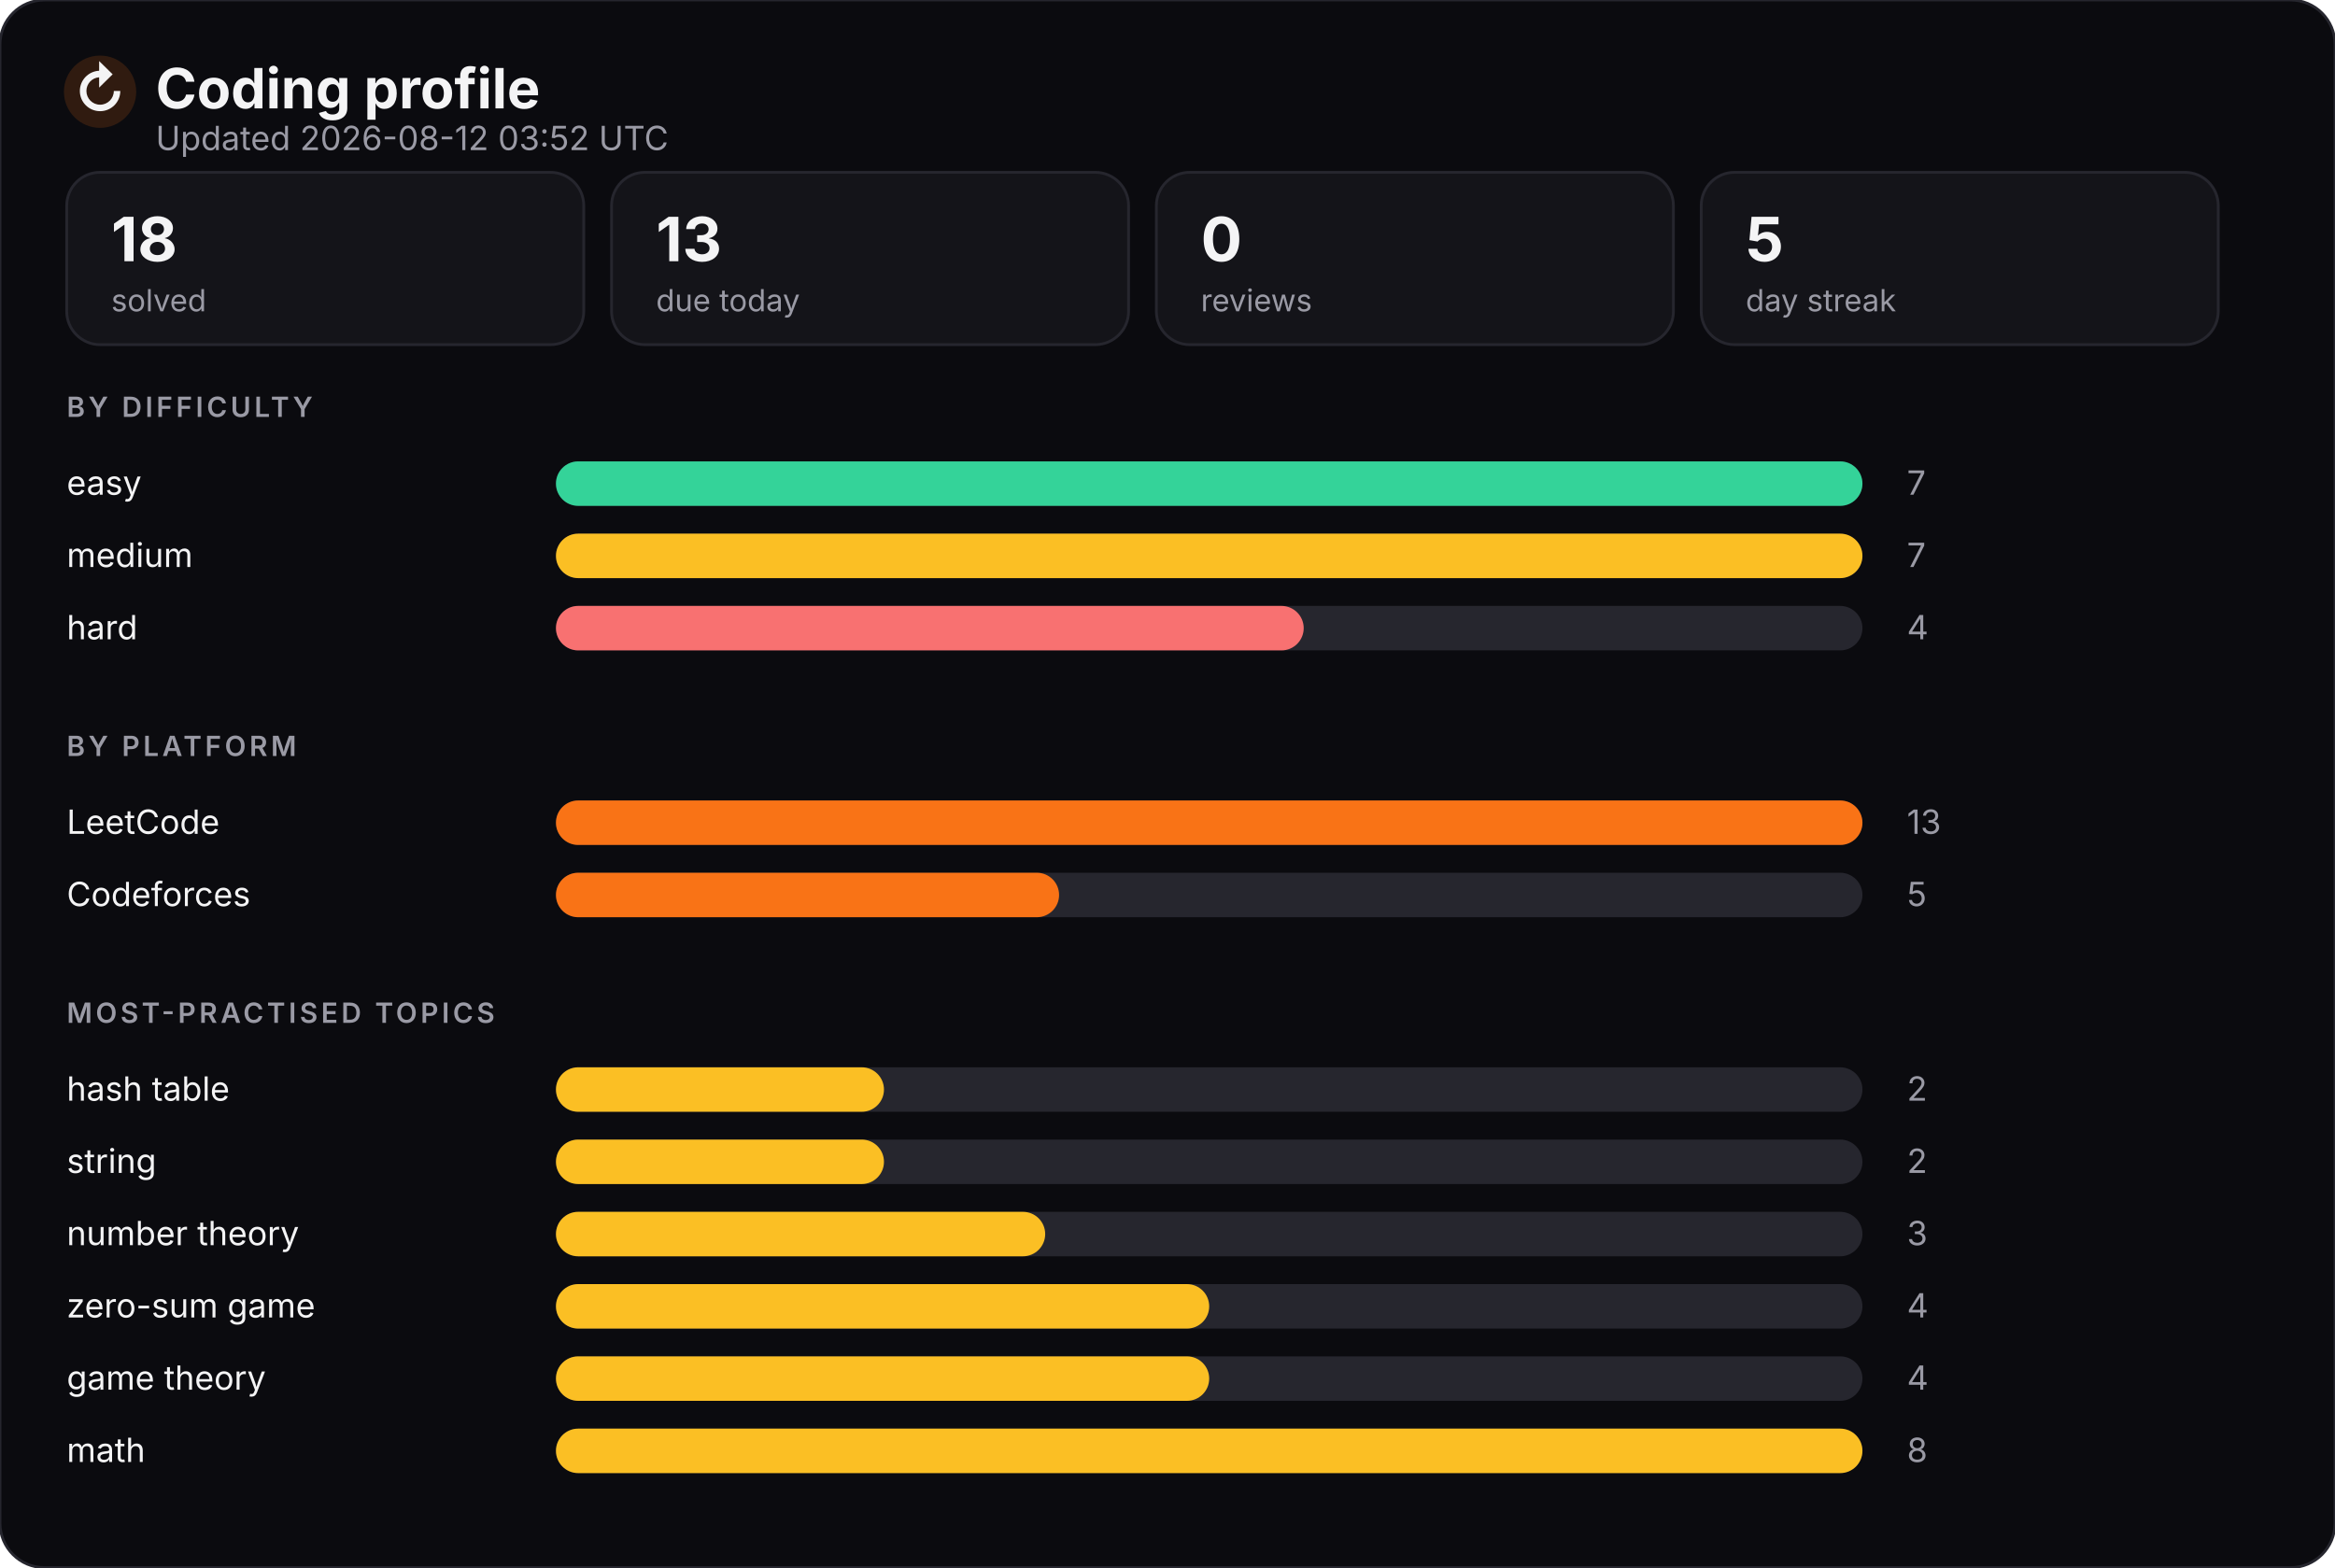
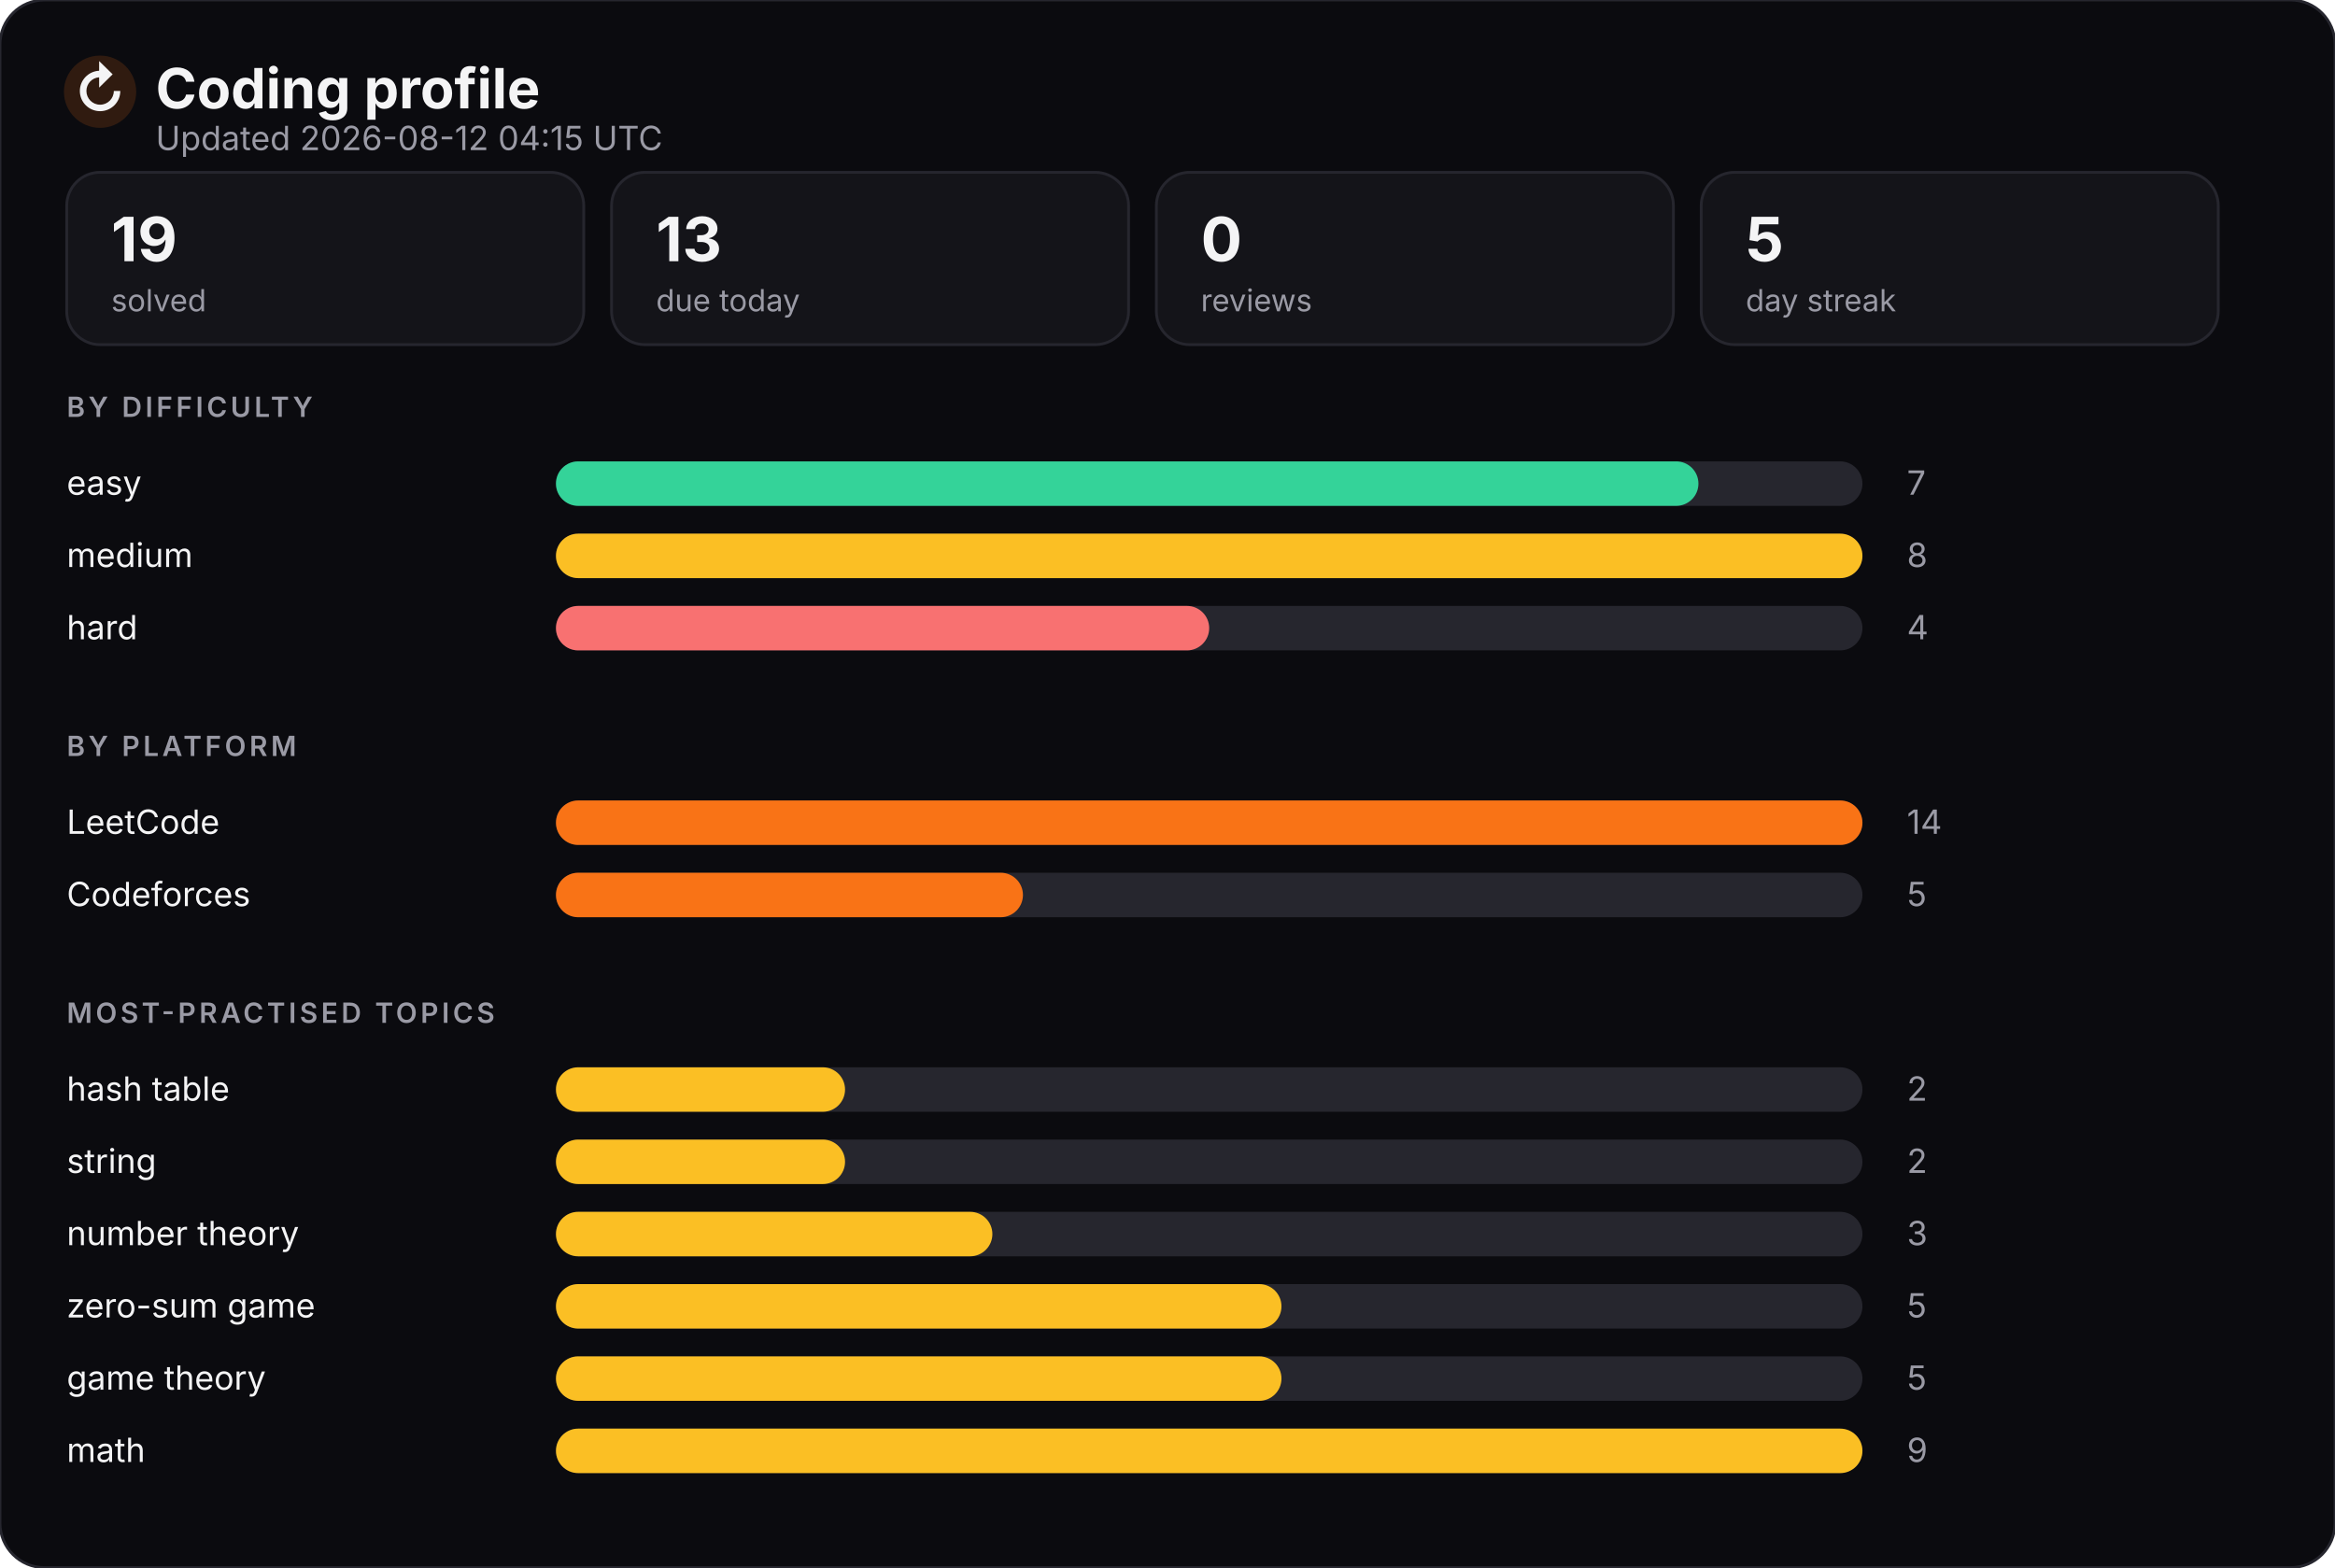
<svg xmlns="http://www.w3.org/2000/svg" width="840" height="564" viewBox="0 0 840 564" role="img" aria-label="Coding profile">
  <style>
    text { font-family: -apple-system, BlinkMacSystemFont, "Segoe UI", Inter, sans-serif; }
    .title { fill: #f4f4f5; font-size: 20px; font-weight: 700; }
    .subtitle { fill: #9a9aa5; font-size: 12px; }
    .section { fill: #9a9aa5; font-size: 10px; letter-spacing: 0.12em; font-weight: 600; }
    .label { fill: #f4f4f5; font-size: 12px; }
    .value { fill: #9a9aa5; font-size: 12px; }
    .tileValue { fill: #f4f4f5; font-size: 22px; font-weight: 700; }
    .tileLabel { fill: #9a9aa5; font-size: 11px; }

    .bar { transform-origin: 200px center; animation: grow 900ms cubic-bezier(.2,.8,.2,1) both; }
    .tile { animation: rise 600ms cubic-bezier(.2,.8,.2,1) both; }
    @keyframes grow { from { transform: scaleX(0); } to { transform: scaleX(1); } }
    @keyframes rise { from { opacity: 0; transform: translateY(6px); } to { opacity: 1; transform: none; } }
    @media (prefers-reduced-motion: reduce) {
      .bar, .tile { animation: none; }
    }
  </style>
  <rect width="840" height="564" rx="16" fill="#0b0b0f" stroke="#26262e" />
  <circle cx="36" cy="33" r="13" fill="#f97316" opacity="0.16" />
  <text x="36" y="40" class="title" fill="#f97316" text-anchor="middle">↻</text>
  <text x="56" y="39" class="title">Coding profile</text>
-   <text x="56" y="54" class="subtitle">Updated 2026-08-12 03:52 UTC</text>
+   <text x="56" y="54" class="subtitle">Updated 2026-08-12 04:15 UTC</text>
  <g class="tile" style="animation-delay:0s">
    <rect x="24" y="62" width="186" height="62" rx="12" fill="#141419" stroke="#26262e" />
-     <text x="40" y="94" class="tileValue">18</text>
+     <text x="40" y="94" class="tileValue">19</text>
    <text x="40" y="112" class="tileLabel">solved</text>
  </g>
  <g class="tile" style="animation-delay:0.06s">
    <rect x="220" y="62" width="186" height="62" rx="12" fill="#141419" stroke="#26262e" />
    <text x="236" y="94" class="tileValue">13</text>
    <text x="236" y="112" class="tileLabel">due today</text>
  </g>
  <g class="tile" style="animation-delay:0.12s">
    <rect x="416" y="62" width="186" height="62" rx="12" fill="#141419" stroke="#26262e" />
    <text x="432" y="94" class="tileValue">0</text>
    <text x="432" y="112" class="tileLabel">reviews</text>
  </g>
  <g class="tile" style="animation-delay:0.18s">
    <rect x="612" y="62" width="186" height="62" rx="12" fill="#141419" stroke="#26262e" />
    <text x="628" y="94" class="tileValue">5</text>
    <text x="628" y="112" class="tileLabel">day streak</text>
  </g>
  <text x="24" y="150" class="section">BY DIFFICULTY</text>
  <text x="24" y="178" class="label">easy</text>
  <rect x="200" y="166" width="470" height="16" rx="8" fill="#26262e" />
-   <rect x="200" y="166" width="470" height="16" rx="8" fill="#34d399" class="bar" style="animation-delay:0s" />
+   <rect x="200" y="166" width="411" height="16" rx="8" fill="#34d399" class="bar" style="animation-delay:0s" />
  <text x="686" y="178" class="value">7</text>
  <text x="24" y="204" class="label">medium</text>
  <rect x="200" y="192" width="470" height="16" rx="8" fill="#26262e" />
  <rect x="200" y="192" width="470" height="16" rx="8" fill="#fbbf24" class="bar" style="animation-delay:0.08s" />
-   <text x="686" y="204" class="value">7</text>
+   <text x="686" y="204" class="value">8</text>
  <text x="24" y="230" class="label">hard</text>
  <rect x="200" y="218" width="470" height="16" rx="8" fill="#26262e" />
-   <rect x="200" y="218" width="269" height="16" rx="8" fill="#f87171" class="bar" style="animation-delay:0.16s" />
+   <rect x="200" y="218" width="235" height="16" rx="8" fill="#f87171" class="bar" style="animation-delay:0.16s" />
  <text x="686" y="230" class="value">4</text>
  <text x="24" y="272" class="section">BY PLATFORM</text>
  <text x="24" y="300" class="label">LeetCode</text>
  <rect x="200" y="288" width="470" height="16" rx="8" fill="#26262e" />
  <rect x="200" y="288" width="470" height="16" rx="8" fill="#f97316" class="bar" style="animation-delay:0.24s" />
-   <text x="686" y="300" class="value">13</text>
+   <text x="686" y="300" class="value">14</text>
  <text x="24" y="326" class="label">Codeforces</text>
  <rect x="200" y="314" width="470" height="16" rx="8" fill="#26262e" />
-   <rect x="200" y="314" width="181" height="16" rx="8" fill="#f97316" class="bar" style="animation-delay:0.32s" />
+   <rect x="200" y="314" width="168" height="16" rx="8" fill="#f97316" class="bar" style="animation-delay:0.32s" />
  <text x="686" y="326" class="value">5</text>
  <text x="24" y="368" class="section">MOST-PRACTISED TOPICS</text>
  <text x="24" y="396" class="label">hash table</text>
  <rect x="200" y="384" width="470" height="16" rx="8" fill="#26262e" />
-   <rect x="200" y="384" width="118" height="16" rx="8" fill="#fbbf24" class="bar" style="animation-delay:0.4s" />
+   <rect x="200" y="384" width="104" height="16" rx="8" fill="#fbbf24" class="bar" style="animation-delay:0.4s" />
  <text x="686" y="396" class="value">2</text>
  <text x="24" y="422" class="label">string</text>
  <rect x="200" y="410" width="470" height="16" rx="8" fill="#26262e" />
-   <rect x="200" y="410" width="118" height="16" rx="8" fill="#fbbf24" class="bar" style="animation-delay:0.48s" />
+   <rect x="200" y="410" width="104" height="16" rx="8" fill="#fbbf24" class="bar" style="animation-delay:0.48s" />
  <text x="686" y="422" class="value">2</text>
  <text x="24" y="448" class="label">number theory</text>
  <rect x="200" y="436" width="470" height="16" rx="8" fill="#26262e" />
-   <rect x="200" y="436" width="176" height="16" rx="8" fill="#fbbf24" class="bar" style="animation-delay:0.56s" />
+   <rect x="200" y="436" width="157" height="16" rx="8" fill="#fbbf24" class="bar" style="animation-delay:0.56s" />
  <text x="686" y="448" class="value">3</text>
  <text x="24" y="474" class="label">zero-sum game</text>
  <rect x="200" y="462" width="470" height="16" rx="8" fill="#26262e" />
-   <rect x="200" y="462" width="235" height="16" rx="8" fill="#fbbf24" class="bar" style="animation-delay:0.64s" />
-   <text x="686" y="474" class="value">4</text>
+   <rect x="200" y="462" width="261" height="16" rx="8" fill="#fbbf24" class="bar" style="animation-delay:0.64s" />
+   <text x="686" y="474" class="value">5</text>
  <text x="24" y="500" class="label">game theory</text>
  <rect x="200" y="488" width="470" height="16" rx="8" fill="#26262e" />
-   <rect x="200" y="488" width="235" height="16" rx="8" fill="#fbbf24" class="bar" style="animation-delay:0.72s" />
-   <text x="686" y="500" class="value">4</text>
+   <rect x="200" y="488" width="261" height="16" rx="8" fill="#fbbf24" class="bar" style="animation-delay:0.72s" />
+   <text x="686" y="500" class="value">5</text>
  <text x="24" y="526" class="label">math</text>
  <rect x="200" y="514" width="470" height="16" rx="8" fill="#26262e" />
  <rect x="200" y="514" width="470" height="16" rx="8" fill="#fbbf24" class="bar" style="animation-delay:0.8s" />
-   <text x="686" y="526" class="value">8</text>
+   <text x="686" y="526" class="value">9</text>
</svg>
